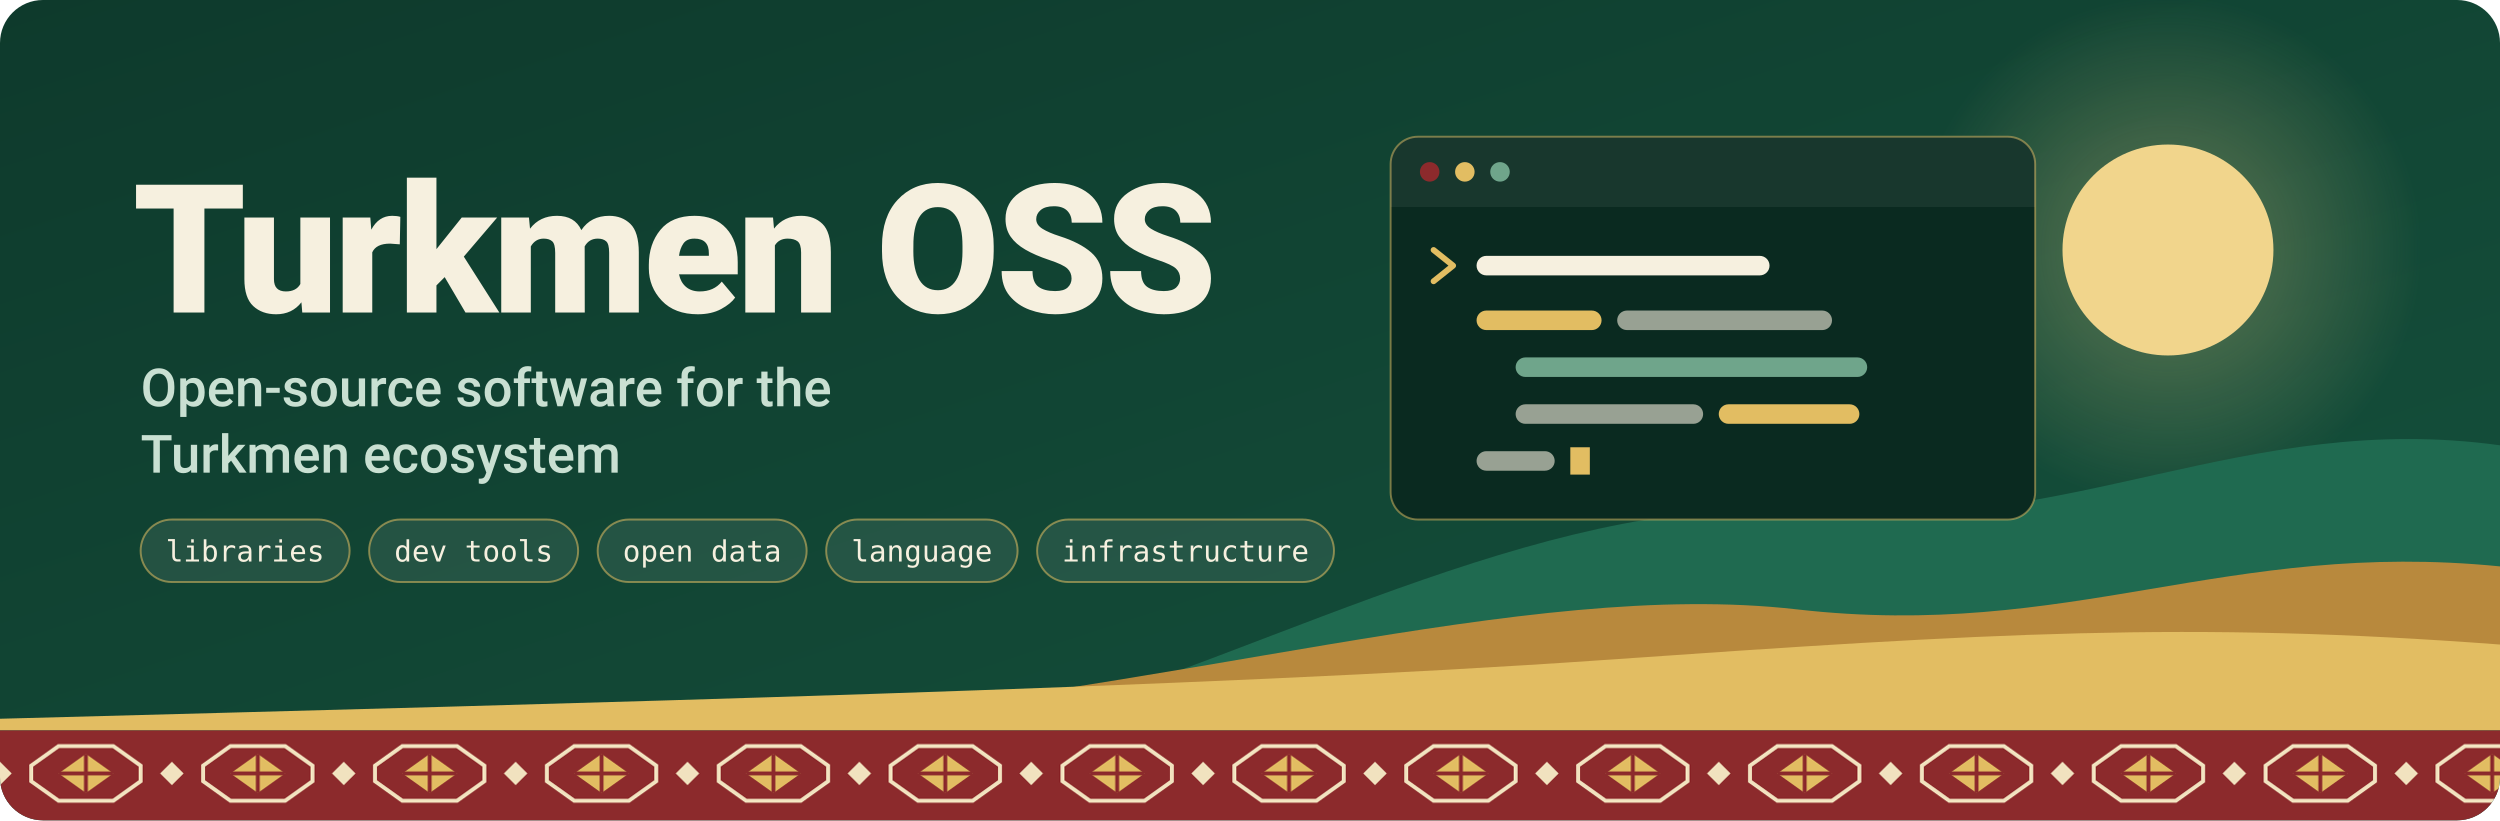
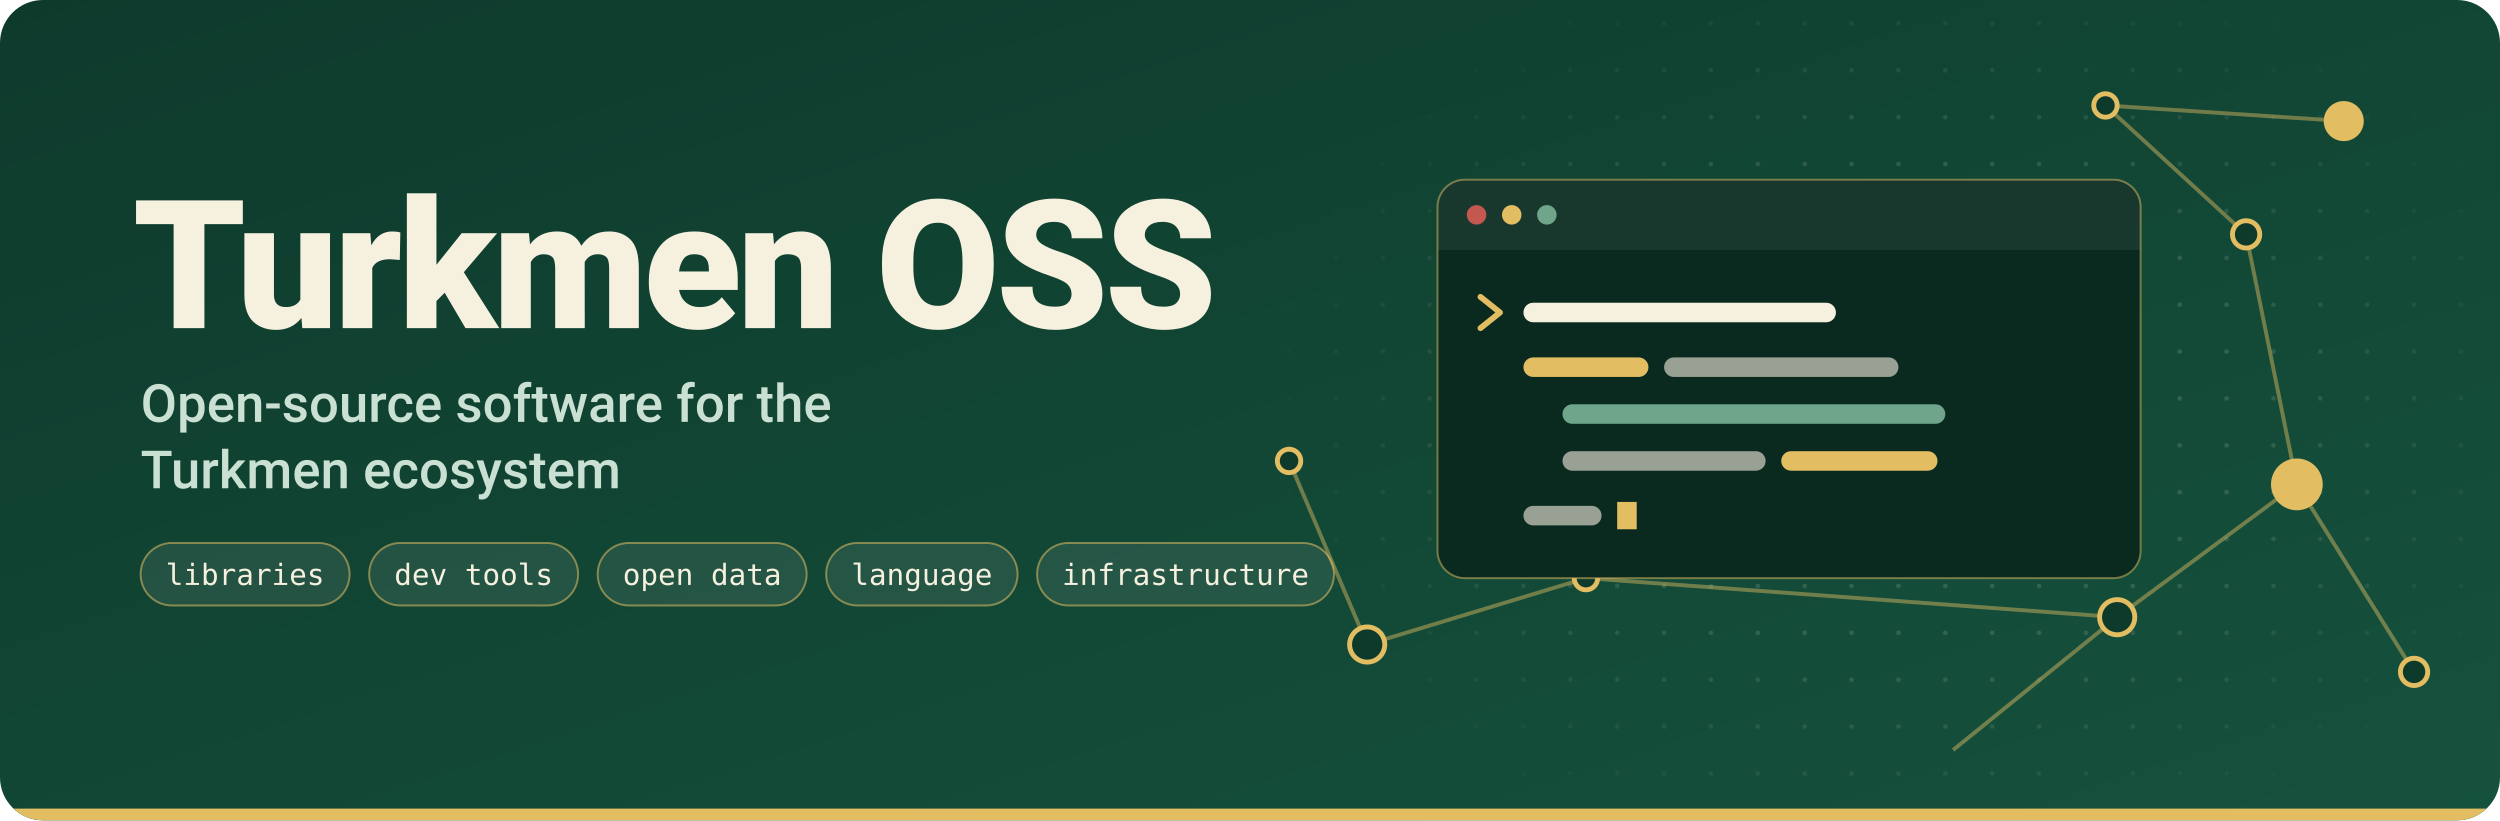
<svg xmlns="http://www.w3.org/2000/svg" viewBox="0 0 1280 420" width="1280" height="420" role="img" aria-labelledby="t d">
  <style>
.title{font:800 92px/1 system-ui,-apple-system,"Segoe UI",Roboto,"Helvetica Neue",Arial,sans-serif;fill:#f6f0df;letter-spacing:-2px}
.tag{font:500 27px/1 system-ui,-apple-system,"Segoe UI",Roboto,"Helvetica Neue",Arial,sans-serif;fill:#c9e0d2}
.mono{font:500 15px/1 ui-monospace,SFMono-Regular,Menlo,Consolas,monospace;fill:#f6f0df;text-anchor:middle}
.chip{fill:#ffffff14;stroke:#e2bd62;stroke-opacity:.55}
</style>
  <defs>
    <linearGradient id="bg" x1="0" y1="0" x2="1" y2="1">
      <stop offset="0" stop-color="#0e3a2c" />
      <stop offset="1" stop-color="#15523d" />
    </linearGradient>
-     <radialGradient id="glow">
-       <stop offset="0" stop-color="#f1d58c" stop-opacity=".35" />
-       <stop offset="1" stop-color="#f1d58c" stop-opacity="0" />
-     </radialGradient>
    <clipPath id="card">
      <rect width="1280" height="420" rx="22" />
    </clipPath>
-     <pattern id="gol" width="88" height="44" patternUnits="userSpaceOnUse" x="0" y="374">
-       <rect width="88" height="44" fill="#8c2a2c" />
-       <path d="M30 8h28l14 10v8l-14 10H30L16 26v-8z" fill="none" stroke="#f1e2bf" stroke-width="2" />
-       <path d="M44 12l14 10-14 10-14-10z" fill="#e2bd62" />
-       <path d="M44 12v20M30 22h28" stroke="#8c2a2c" stroke-width="2" />
-       <path d="M0 16l6 6-6 6-6-6zM88 16l6 6-6 6-6-6z" fill="#f1e2bf" />
+     <pattern id="dots" width="24" height="24" patternUnits="userSpaceOnUse">
+       <circle cx="12" cy="12" r="1.2" fill="#f6f0df" fill-opacity=".14" />
    </pattern>
+     <radialGradient id="fade">
+       <stop offset=".5" stop-color="#fff" />
+       <stop offset="1" stop-color="#fff" stop-opacity="0" />
+     </radialGradient>
+     <mask id="fadeMask">
+       <rect x="640" y="-40" width="680" height="500" fill="url(#fade)" />
+     </mask>
  </defs>
  <g clip-path="url(#card)">
    <rect width="1280" height="420" fill="url(#bg)" />
-     <circle cx="1110" cy="128" r="130" fill="url(#glow)" />
-     <circle cx="1110" cy="128" r="54" fill="#f1d58c" />
-     <path d="M520 372C660 330 800 250 930 262S1150 210 1280 228V372Z" fill="#1f6a50" />
-     <path d="M380 372C600 356 780 296 920 312S1140 276 1280 290V372Z" fill="#b8893d" />
-     <path d="M0 368C300 360 620 352 820 338S1120 318 1280 330V372H0Z" fill="#e2bd62" />
-     <g transform="translate(712 70)">
-       <rect width="330" height="196" rx="14" fill="#0a2a20" stroke="#e2bd62" stroke-opacity=".5" />
-       <path d="M0 14a14 14 0 0 1 14-14h302a14 14 0 0 1 14 14v22H0Z" fill="#ffffff0f" />
-       <circle cx="20" cy="18" r="5" fill="#8c2a2c" />
+     <rect x="640" y="-40" width="680" height="500" fill="url(#dots)" mask="url(#fadeMask)" />
+     <path d="M700 330L812 296L1084 316L1176 248L1150 120L1078 54L1200 62M1176 248L1236 344M1084 316L1000 384M700 330L660 236" fill="none" stroke="#e2bd62" stroke-opacity=".45" stroke-width="2" />
+     <g fill="#0e3a2c" stroke="#e2bd62" stroke-width="2.5">
+       <circle cx="700" cy="330" r="9" />
+       <circle cx="812" cy="296" r="6" />
+       <circle cx="1084" cy="316" r="9" />
+       <circle cx="1176" cy="248" r="12" fill="#e2bd62" />
+       <circle cx="1150" cy="120" r="7" />
+       <circle cx="1078" cy="54" r="6" />
+       <circle cx="1200" cy="62" r="9" fill="#e2bd62" />
+       <circle cx="1236" cy="344" r="7" />
+       <circle cx="660" cy="236" r="6" />
+     </g>
+     <g transform="translate(736 92)">
+       <rect width="360" height="204" rx="14" fill="#0a2a20" stroke="#e2bd62" stroke-opacity=".5" />
+       <path d="M0 14a14 14 0 0 1 14-14h332a14 14 0 0 1 14 14v22H0Z" fill="#ffffff0f" />
+       <circle cx="20" cy="18" r="5" fill="#c4574f" />
      <circle cx="38" cy="18" r="5" fill="#e2bd62" />
      <circle cx="56" cy="18" r="5" fill="#6fa58b" />
-       <path d="M22 58l10 8-10 8" fill="none" stroke="#e2bd62" stroke-width="3" stroke-linecap="round" stroke-linejoin="round" />
+       <path d="M22 60l10 8-10 8" fill="none" stroke="#e2bd62" stroke-width="3" stroke-linecap="round" stroke-linejoin="round" />
      <g fill="#f6f0df">
-         <rect x="44" y="61" width="150" height="10" rx="5" />
-         <rect x="44" y="89" width="64" height="10" rx="5" fill="#e2bd62" />
-         <rect x="116" y="89" width="110" height="10" rx="5" fill-opacity=".6" />
-         <rect x="64" y="113" width="180" height="10" rx="5" fill="#6fa58b" />
-         <rect x="64" y="137" width="96" height="10" rx="5" fill-opacity=".6" />
-         <rect x="168" y="137" width="72" height="10" rx="5" fill="#e2bd62" />
-         <rect x="44" y="161" width="40" height="10" rx="5" fill-opacity=".6" />
-         <rect x="92" y="159" width="10" height="14" fill="#e2bd62" />
+         <rect x="44" y="63" width="160" height="10" rx="5" />
+         <rect x="44" y="91" width="64" height="10" rx="5" fill="#e2bd62" />
+         <rect x="116" y="91" width="120" height="10" rx="5" fill-opacity=".6" />
+         <rect x="64" y="115" width="196" height="10" rx="5" fill="#6fa58b" />
+         <rect x="64" y="139" width="104" height="10" rx="5" fill-opacity=".6" />
+         <rect x="176" y="139" width="80" height="10" rx="5" fill="#e2bd62" />
+         <rect x="44" y="167" width="40" height="10" rx="5" fill-opacity=".6" />
+         <rect x="92" y="165" width="10" height="14" fill="#e2bd62" />
      </g>
    </g>
-     <rect y="370" width="1280" height="4" fill="#e2bd62" />
-     <rect y="374" width="1280" height="46" fill="url(#gol)" />
-     <text x="68" y="160" class="title">Turkmen OSS</text>
-     <text x="72" y="208" class="tag">Open-source software for the</text>
-     <text x="72" y="242" class="tag">Turkmen ecosystem</text>
-     <rect x="72" y="266" width="107" height="32" rx="16" class="chip" />
-     <text x="125.5" y="287.5" class="mono">libraries</text>
-     <rect x="189" y="266" width="107" height="32" rx="16" class="chip" />
-     <text x="242.5" y="287.5" class="mono">dev tools</text>
-     <rect x="306" y="266" width="107" height="32" rx="16" class="chip" />
-     <text x="359.5" y="287.5" class="mono">open data</text>
-     <rect x="423" y="266" width="98" height="32" rx="16" class="chip" />
-     <text x="472" y="287.5" class="mono">language</text>
-     <rect x="531" y="266" width="152" height="32" rx="16" class="chip" />
-     <text x="607" y="287.5" class="mono">infrastructure</text>
+     <text x="68" y="168" class="title">Turkmen OSS</text>
+     <text x="72" y="216" class="tag">Open-source software for the</text>
+     <text x="72" y="250" class="tag">Turkmen ecosystem</text>
+     <rect x="72" y="278" width="107" height="32" rx="16" class="chip" />
+     <text x="125.5" y="299.5" class="mono">libraries</text>
+     <rect x="189" y="278" width="107" height="32" rx="16" class="chip" />
+     <text x="242.5" y="299.5" class="mono">dev tools</text>
+     <rect x="306" y="278" width="107" height="32" rx="16" class="chip" />
+     <text x="359.5" y="299.5" class="mono">open data</text>
+     <rect x="423" y="278" width="98" height="32" rx="16" class="chip" />
+     <text x="472" y="299.5" class="mono">language</text>
+     <rect x="531" y="278" width="152" height="32" rx="16" class="chip" />
+     <text x="607" y="299.5" class="mono">infrastructure</text>
+     <rect y="414" width="1280" height="6" fill="#e2bd62" />
  </g>
</svg>
